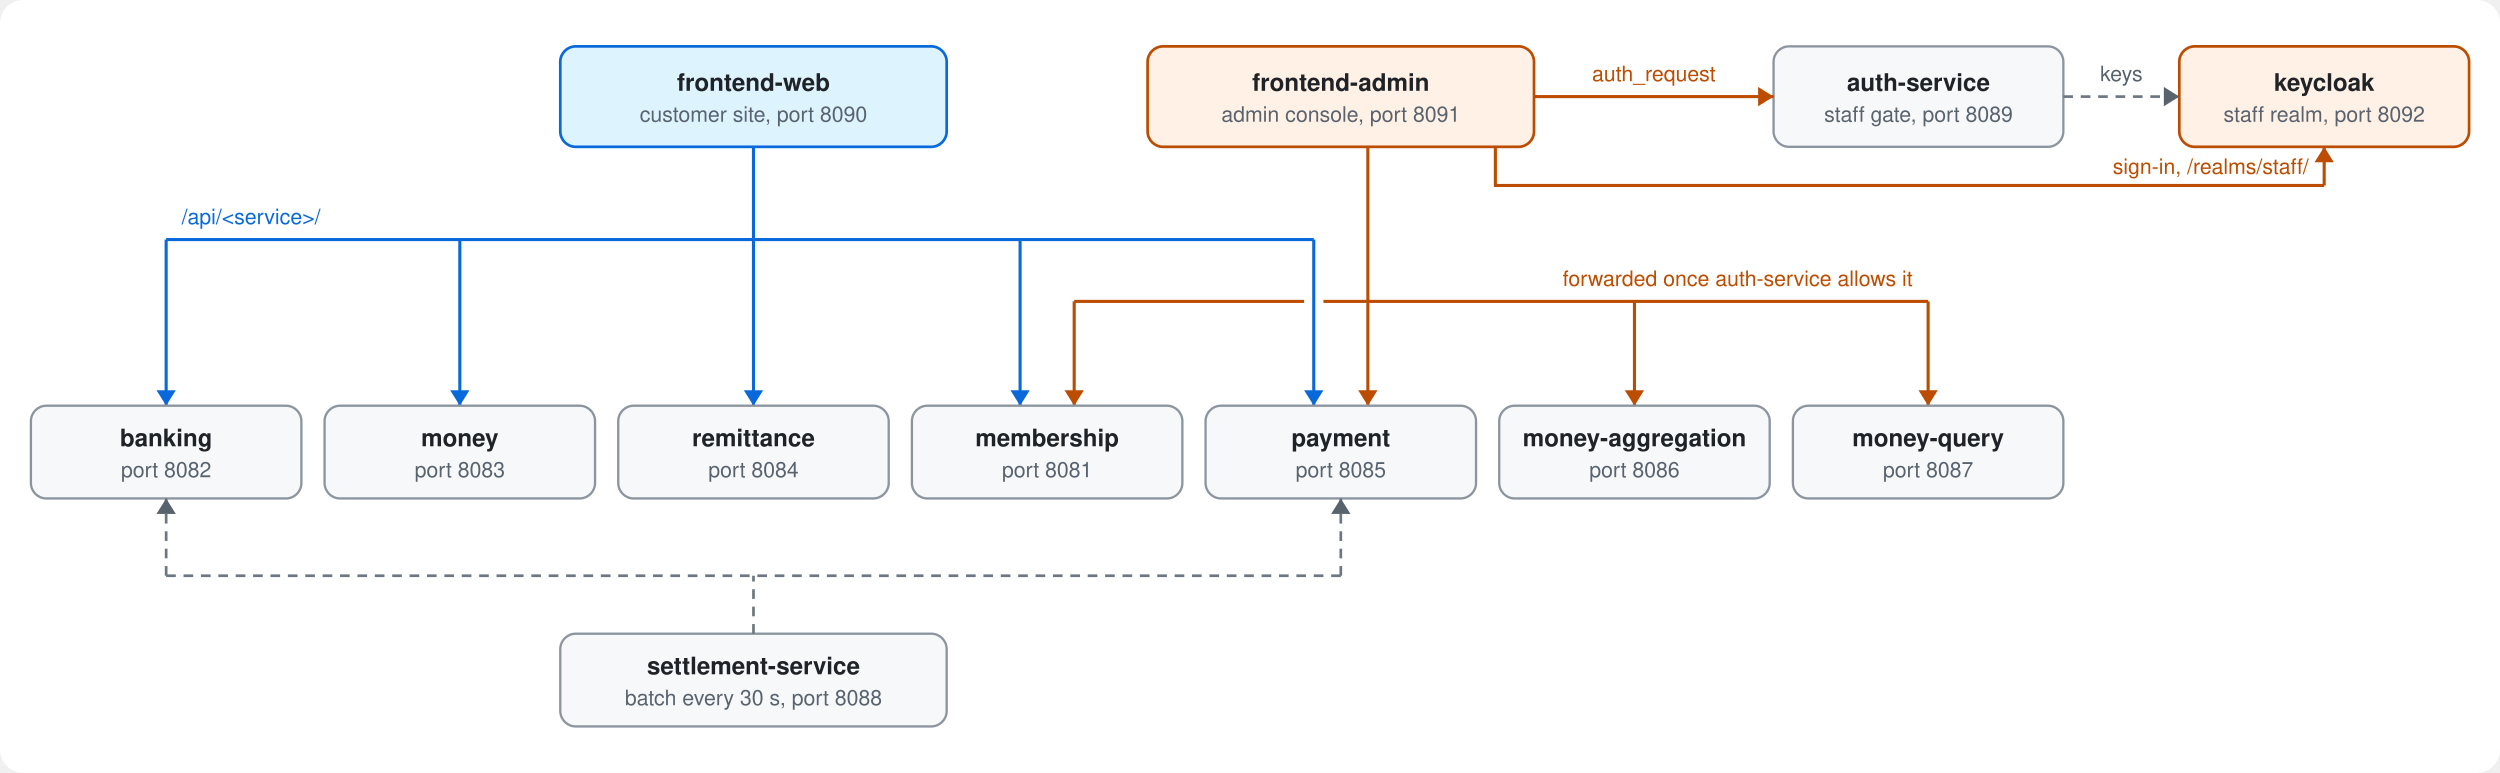
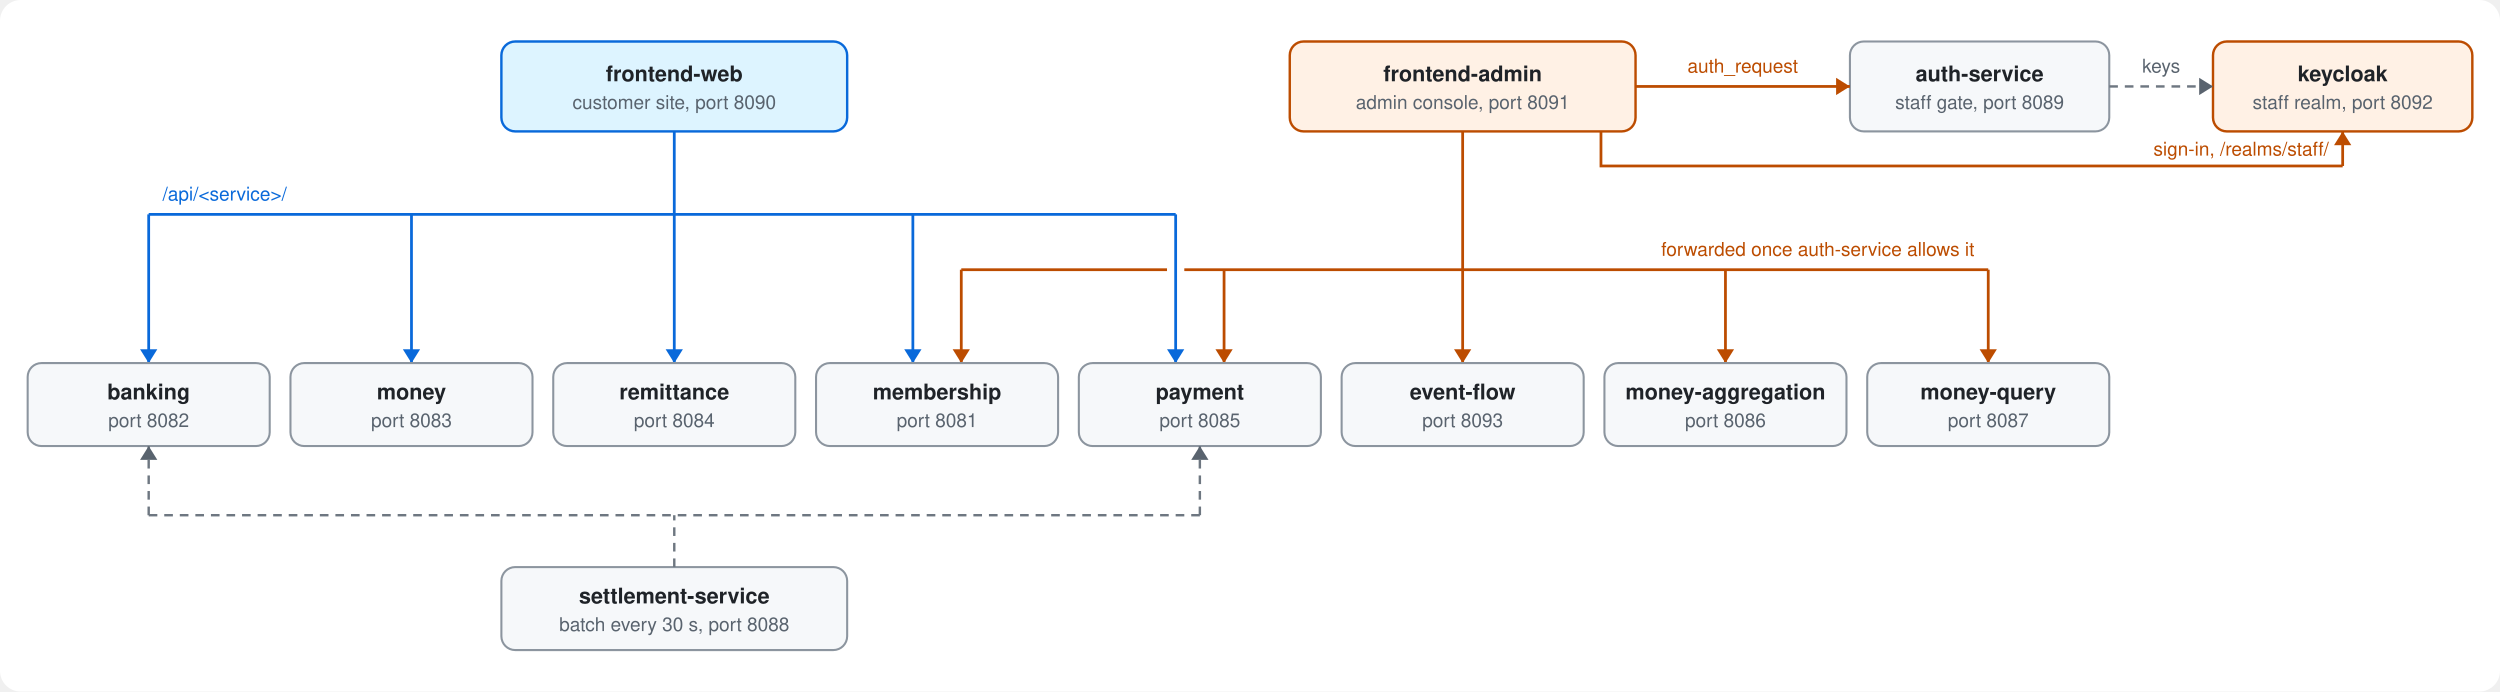
- <svg xmlns="http://www.w3.org/2000/svg" viewBox="0 0 1294 400" width="1294" height="400" role="img" aria-labelledby="title desc" font-family="-apple-system,BlinkMacSystemFont,Segoe UI,Helvetica,Arial,sans-serif">
+ <svg xmlns="http://www.w3.org/2000/svg" viewBox="0 0 1446 400" width="1446" height="400" role="img" aria-labelledby="title desc" font-family="-apple-system,BlinkMacSystemFont,Segoe UI,Helvetica,Arial,sans-serif">
  <style>
.bg{fill:#ffffff}
.box{fill:#f6f8fa;stroke:#8c959f;stroke-width:1.2}
.t{fill:#1f2328;font-size:12.5px;font-weight:600;text-anchor:middle}
.s{fill:#59636e;font-size:11px;text-anchor:middle}
.l{font-size:11px}
.grid{stroke:#d1d9e0;stroke-width:1}
.cell{fill:#ddf4ff}
.blue{stroke:#0969da;fill:none;stroke-width:1.6}.bluef{fill:#0969da}.bluebox{fill:#ddf4ff;stroke:#0969da;stroke-width:1.4}
.orange{stroke:#bc4c00;fill:none;stroke-width:1.6}.orangef{fill:#bc4c00}.orangebox{fill:#fff1e5;stroke:#bc4c00;stroke-width:1.4}
.purple{stroke:#8250df;fill:none;stroke-width:1.6}.purplef{fill:#8250df}.purplebox{fill:#fbefff;stroke:#8250df;stroke-width:1.4}
.green{stroke:#1a7f37;fill:none;stroke-width:1.6}.greenf{fill:#1a7f37}.greenbox{fill:#dafbe1;stroke:#1a7f37;stroke-width:1.4}
.gray{stroke:#6e7781;fill:none;stroke-width:1.4}.grayf{fill:#59636e}
.dashed{stroke-dasharray:5 4}
@media (prefers-color-scheme: dark){
.bg{fill:#0d1117}
.box{fill:#161b22;stroke:#6e7681}.t{fill:#e6edf3}.s{fill:#9198a1}
.grid{stroke:#3d444d}.cell{fill:#0c2d6b}
.blue{stroke:#58a6ff}.bluef{fill:#58a6ff}.bluebox{fill:#0c2d6b;stroke:#58a6ff}
.orange{stroke:#f0883e}.orangef{fill:#f0883e}.orangebox{fill:#5a1e02;stroke:#f0883e}
.purple{stroke:#bc8cff}.purplef{fill:#bc8cff}.purplebox{fill:#2e1461;stroke:#bc8cff}
.green{stroke:#3fb950}.greenf{fill:#3fb950}.greenbox{fill:#04260f;stroke:#3fb950}
.gray{stroke:#8b949e}.grayf{fill:#9198a1}}
</style>
-   <rect class="bg" x="0" y="0" width="1294" height="400" rx="12" />
+   <rect class="bg" x="0" y="0" width="1446" height="400" rx="12" />
  <rect class="bluebox" x="290" y="24" width="200" height="52" rx="8" />
  <text class="t" x="390" y="47">frontend-web</text>
  <text class="s" x="390" y="63">customer site, port 8090</text>
-   <rect class="orangebox" x="594" y="24" width="200" height="52" rx="8" />
-   <text class="t" x="694" y="47">frontend-admin</text>
-   <text class="s" x="694" y="63">admin console, port 8091</text>
-   <rect class="box" x="918" y="24" width="150" height="52" rx="8" />
-   <text class="t" x="993" y="47">auth-service</text>
-   <text class="s" x="993" y="63">staff gate, port 8089</text>
-   <rect class="orangebox" x="1128" y="24" width="150" height="52" rx="8" />
-   <text class="t" x="1203" y="47">keycloak</text>
-   <text class="s" x="1203" y="63">staff realm, port 8092</text>
-   <path class="orange" d="M794 50 H918" />
-   <path class="orangef" d="M910 45 L910 55 L918 50 Z" />
-   <text class="l orangef" text-anchor="middle" x="856" y="42">auth_request</text>
-   <path class="gray dashed" d="M1068 50 H1128" />
-   <path class="grayf" d="M1120 45 L1120 55 L1128 50 Z" />
-   <text class="l s" text-anchor="middle" x="1098" y="42">keys</text>
-   <path class="orange" d="M774 76 V96 H1203" />
-   <path class="orange" d="M1203 96 V76" />
-   <path class="orangef" d="M1198 84 L1208 84 L1203 76 Z" />
-   <text class="l orangef" text-anchor="end" x="1195" y="90">sign-in, /realms/staff/</text>
+   <rect class="orangebox" x="746" y="24" width="200" height="52" rx="8" />
+   <text class="t" x="846" y="47">frontend-admin</text>
+   <text class="s" x="846" y="63">admin console, port 8091</text>
+   <rect class="box" x="1070" y="24" width="150" height="52" rx="8" />
+   <text class="t" x="1145" y="47">auth-service</text>
+   <text class="s" x="1145" y="63">staff gate, port 8089</text>
+   <rect class="orangebox" x="1280" y="24" width="150" height="52" rx="8" />
+   <text class="t" x="1355" y="47">keycloak</text>
+   <text class="s" x="1355" y="63">staff realm, port 8092</text>
+   <path class="orange" d="M946 50 H1070" />
+   <path class="orangef" d="M1062 45 L1062 55 L1070 50 Z" />
+   <text class="l orangef" text-anchor="middle" x="1008" y="42">auth_request</text>
+   <path class="gray dashed" d="M1220 50 H1280" />
+   <path class="grayf" d="M1272 45 L1272 55 L1280 50 Z" />
+   <text class="l s" text-anchor="middle" x="1250" y="42">keys</text>
+   <path class="orange" d="M926 76 V96 H1355" />
+   <path class="orange" d="M1355 96 V76" />
+   <path class="orangef" d="M1350 84 L1360 84 L1355 76 Z" />
+   <text class="l orangef" text-anchor="end" x="1347" y="90">sign-in, /realms/staff/</text>
  <path class="blue" d="M390 76 V124" />
  <path class="blue" d="M86 124 H680" />
  <path class="blue" d="M86 124 V210" />
  <path class="bluef" d="M91 202 L81 202 L86 210 Z" />
  <path class="blue" d="M238 124 V210" />
  <path class="bluef" d="M243 202 L233 202 L238 210 Z" />
  <path class="blue" d="M390 124 V210" />
  <path class="bluef" d="M395 202 L385 202 L390 210 Z" />
  <path class="blue" d="M528 124 V210" />
  <path class="bluef" d="M533 202 L523 202 L528 210 Z" />
  <path class="blue" d="M680 124 V210" />
  <path class="bluef" d="M685 202 L675 202 L680 210 Z" />
-   <path class="orange" d="M708 76 V156" />
+   <path class="orange" d="M846 76 V156" />
  <path class="orange" d="M556 156 H675" />
-   <path class="orange" d="M685 156 H998" />
+   <path class="orange" d="M685 156 H1150" />
  <path class="orange" d="M556 156 V210" />
  <path class="orangef" d="M561 202 L551 202 L556 210 Z" />
  <path class="orange" d="M708 156 V210" />
  <path class="orangef" d="M713 202 L703 202 L708 210 Z" />
  <path class="orange" d="M846 156 V210" />
  <path class="orangef" d="M851 202 L841 202 L846 210 Z" />
  <path class="orange" d="M998 156 V210" />
  <path class="orangef" d="M1003 202 L993 202 L998 210 Z" />
+   <path class="orange" d="M1150 156 V210" />
+   <path class="orangef" d="M1155 202 L1145 202 L1150 210 Z" />
  <text class="l bluef" text-anchor="start" x="94" y="116">/api/&lt;service&gt;/</text>
-   <text class="l orangef" text-anchor="end" x="990" y="148">forwarded once auth-service allows it</text>
+   <text class="l orangef" text-anchor="end" x="1142" y="148">forwarded once auth-service allows it</text>
  <rect class="box" x="16" y="210" width="140" height="48" rx="8" />
  <text class="t" x="86" y="231">banking</text>
  <text class="s" x="86" y="247">port 8082</text>
  <rect class="box" x="168" y="210" width="140" height="48" rx="8" />
  <text class="t" x="238" y="231">money</text>
  <text class="s" x="238" y="247">port 8083</text>
  <rect class="box" x="320" y="210" width="140" height="48" rx="8" />
  <text class="t" x="390" y="231">remittance</text>
  <text class="s" x="390" y="247">port 8084</text>
  <rect class="box" x="472" y="210" width="140" height="48" rx="8" />
  <text class="t" x="542" y="231">membership</text>
  <text class="s" x="542" y="247">port 8081</text>
  <rect class="box" x="624" y="210" width="140" height="48" rx="8" />
  <text class="t" x="694" y="231">payment</text>
  <text class="s" x="694" y="247">port 8085</text>
  <rect class="box" x="776" y="210" width="140" height="48" rx="8" />
-   <text class="t" x="846" y="231">money-aggregation</text>
-   <text class="s" x="846" y="247">port 8086</text>
+   <text class="t" x="846" y="231">event-flow</text>
+   <text class="s" x="846" y="247">port 8093</text>
  <rect class="box" x="928" y="210" width="140" height="48" rx="8" />
-   <text class="t" x="998" y="231">money-query</text>
-   <text class="s" x="998" y="247">port 8087</text>
+   <text class="t" x="998" y="231">money-aggregation</text>
+   <text class="s" x="998" y="247">port 8086</text>
+   <rect class="box" x="1080" y="210" width="140" height="48" rx="8" />
+   <text class="t" x="1150" y="231">money-query</text>
+   <text class="s" x="1150" y="247">port 8087</text>
  <rect class="box" x="290" y="328" width="200" height="48" rx="8" />
  <text class="t" x="390" y="349">settlement-service</text>
  <text class="s" x="390" y="365">batch every 30 s, port 8088</text>
  <path class="gray dashed" d="M390 328 V298" />
  <path class="gray dashed" d="M86 298 H694" />
  <path class="gray dashed" d="M86 298 V258" />
  <path class="grayf" d="M81 266 L91 266 L86 258 Z" />
  <path class="gray dashed" d="M694 298 V258" />
  <path class="grayf" d="M689 266 L699 266 L694 258 Z" />
</svg>
